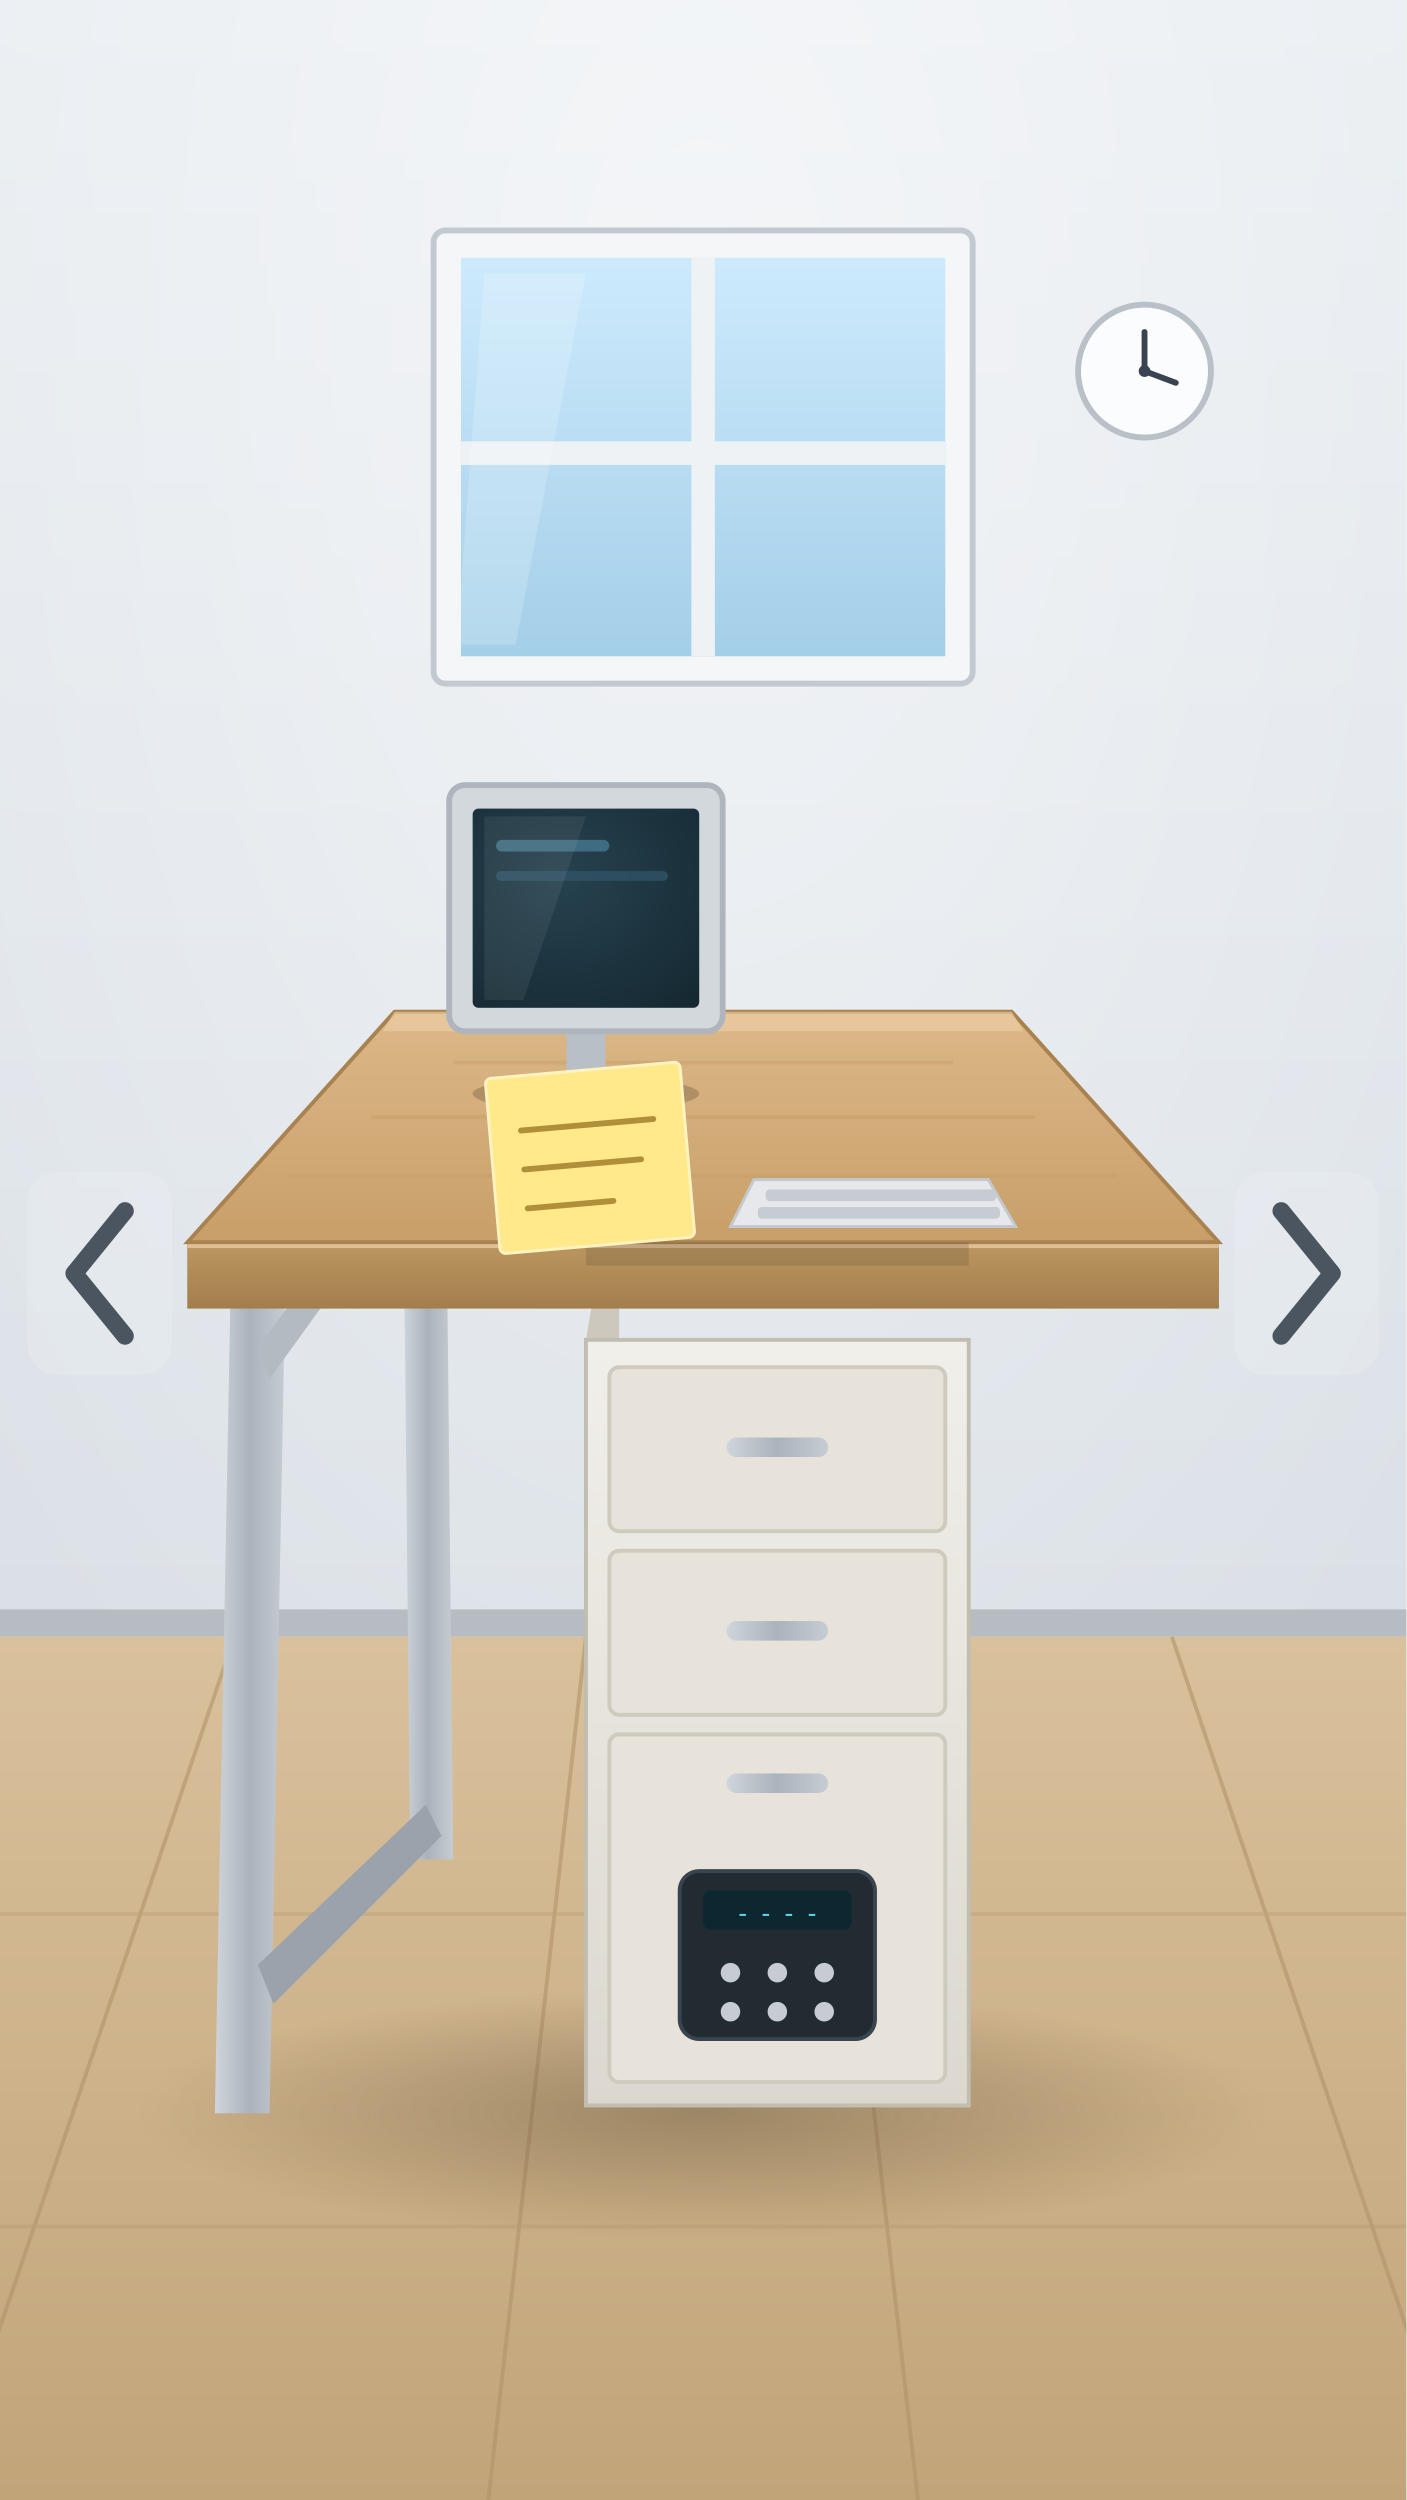
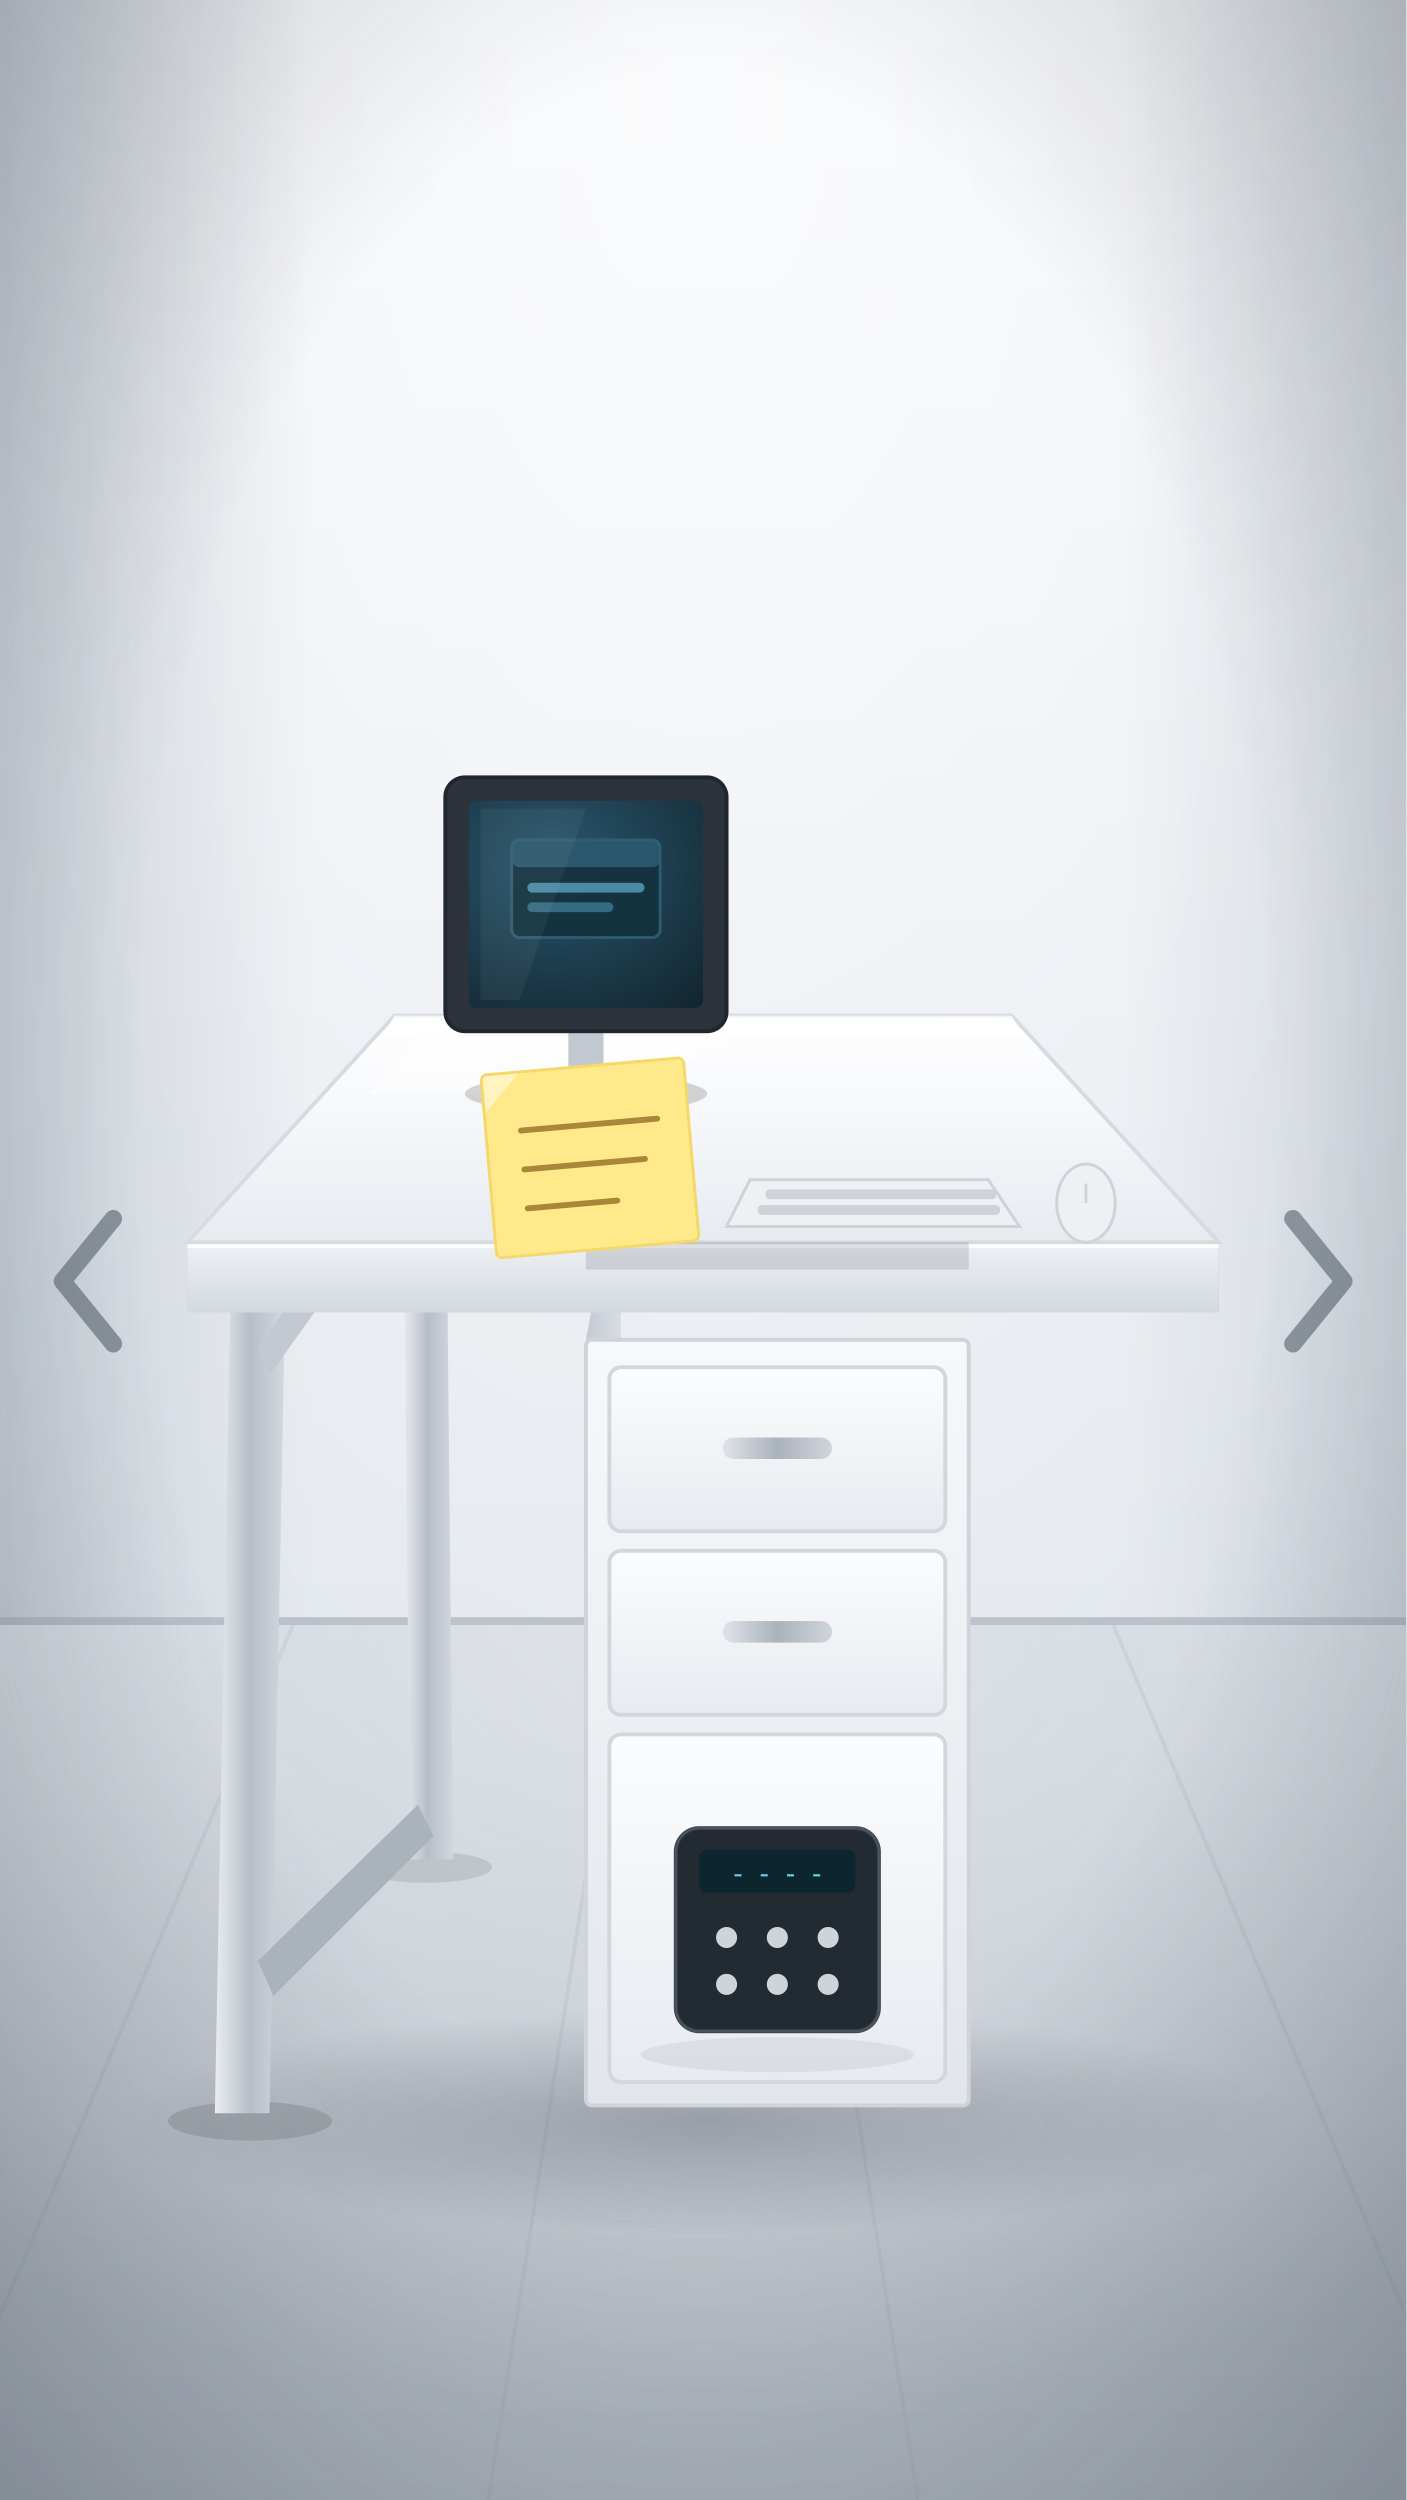
<svg xmlns="http://www.w3.org/2000/svg" viewBox="0 0 720 1280" preserveAspectRatio="xMidYMid slice">
  <defs>
-     <linearGradient id="wall" x1="0" y1="0" x2="0" y2="1">
-       <stop offset="0" stop-color="#e9edf1" />
-       <stop offset="1" stop-color="#d2d9e0" />
+     <linearGradient id="wallV" x1="0" y1="0" x2="0" y2="1">
+       <stop offset="0" stop-color="#f2f4f7" />
+       <stop offset="0.62" stop-color="#e2e7ed" />
+       <stop offset="1" stop-color="#d3d9e1" />
    </linearGradient>
-     <radialGradient id="roomlight" cx="0.5" cy="0.12" r="0.7">
-       <stop offset="0" stop-color="#ffffff" stop-opacity="0.5" />
+     <linearGradient id="cornerShade" x1="0" y1="0" x2="1" y2="0">
+       <stop offset="0" stop-color="#aeb7c2" stop-opacity="0.55" />
+       <stop offset="0.22" stop-color="#aeb7c2" stop-opacity="0" />
+     </linearGradient>
+     <linearGradient id="cornerShadeR" x1="1" y1="0" x2="0" y2="0">
+       <stop offset="0" stop-color="#aeb7c2" stop-opacity="0.4" />
+       <stop offset="0.2" stop-color="#aeb7c2" stop-opacity="0" />
+     </linearGradient>
+     <radialGradient id="topLight" cx="0.5" cy="0.04" r="0.85">
+       <stop offset="0" stop-color="#ffffff" stop-opacity="0.65" />
      <stop offset="1" stop-color="#ffffff" stop-opacity="0" />
    </radialGradient>
-     <linearGradient id="sky" x1="0" y1="0" x2="0" y2="1">
-       <stop offset="0" stop-color="#cdeafd" />
-       <stop offset="1" stop-color="#a4cfe8" />
+     <radialGradient id="vignette" cx="0.5" cy="0.44" r="0.74">
+       <stop offset="0.55" stop-color="#1b2430" stop-opacity="0" />
+       <stop offset="1" stop-color="#1b2430" stop-opacity="0.30" />
+     </radialGradient>
+     <linearGradient id="floorV" x1="0" y1="0" x2="0" y2="1">
+       <stop offset="0" stop-color="#cdd3da" />
+       <stop offset="1" stop-color="#b3bac3" />
    </linearGradient>
-     <linearGradient id="floor" x1="0" y1="0" x2="0" y2="1">
-       <stop offset="0" stop-color="#d9c19c" />
-       <stop offset="1" stop-color="#c2a479" />
+     <radialGradient id="floorGlow" cx="0.5" cy="0.0" r="0.9">
+       <stop offset="0" stop-color="#e6eaef" stop-opacity="0.7" />
+       <stop offset="1" stop-color="#e6eaef" stop-opacity="0" />
+     </radialGradient>
+     <radialGradient id="contact" cx="0.5" cy="0.5" r="0.5">
+       <stop offset="0" stop-color="#3b424c" stop-opacity="0.34" />
+       <stop offset="1" stop-color="#3b424c" stop-opacity="0" />
+     </radialGradient>
+     <radialGradient id="ao" cx="0.5" cy="0.5" r="0.5">
+       <stop offset="0" stop-color="#000000" stop-opacity="0.22" />
+       <stop offset="1" stop-color="#000000" stop-opacity="0" />
+     </radialGradient>
+     <linearGradient id="deskTop" x1="0" y1="0" x2="0" y2="1">
+       <stop offset="0" stop-color="#ffffff" />
+       <stop offset="0.5" stop-color="#f4f6f9" />
+       <stop offset="1" stop-color="#e7ebf0" />
    </linearGradient>
-     <radialGradient id="contact" cx="0.5" cy="0.5" r="0.5">
-       <stop offset="0" stop-color="#5a4a32" stop-opacity="0.42" />
-       <stop offset="1" stop-color="#5a4a32" stop-opacity="0" />
-     </radialGradient>
-     <linearGradient id="woodTop" x1="0" y1="0" x2="0" y2="1">
-       <stop offset="0" stop-color="#dcb888" />
-       <stop offset="1" stop-color="#c89f69" />
+     <linearGradient id="deskEdge" x1="0" y1="0" x2="0" y2="1">
+       <stop offset="0" stop-color="#eef1f5" />
+       <stop offset="1" stop-color="#d3d9e0" />
    </linearGradient>
-     <linearGradient id="woodFront" x1="0" y1="0" x2="0" y2="1">
-       <stop offset="0" stop-color="#bd9760" />
-       <stop offset="1" stop-color="#a37e4d" />
+     <linearGradient id="deskSideL" x1="0" y1="0" x2="1" y2="0">
+       <stop offset="0" stop-color="#cfd5dd" />
+       <stop offset="1" stop-color="#e3e7ec" />
    </linearGradient>
-     <linearGradient id="woodSide" x1="0" y1="0" x2="1" y2="0">
-       <stop offset="0" stop-color="#a9824f" />
-       <stop offset="1" stop-color="#946f42" />
+     <linearGradient id="deskSideR" x1="0" y1="0" x2="1" y2="0">
+       <stop offset="0" stop-color="#d8dde3" />
+       <stop offset="1" stop-color="#bcc3cc" />
    </linearGradient>
    <linearGradient id="ped" x1="0" y1="0" x2="0" y2="1">
-       <stop offset="0" stop-color="#f1efea" />
-       <stop offset="1" stop-color="#dcd8cf" />
+       <stop offset="0" stop-color="#f6f8fa" />
+       <stop offset="1" stop-color="#e2e6eb" />
+     </linearGradient>
+     <linearGradient id="pedSide" x1="0" y1="0" x2="1" y2="0">
+       <stop offset="0" stop-color="#c4cad2" />
+       <stop offset="1" stop-color="#d8dde3" />
+     </linearGradient>
+     <linearGradient id="drawerFace" x1="0" y1="0" x2="0" y2="1">
+       <stop offset="0" stop-color="#fbfcfd" />
+       <stop offset="1" stop-color="#e7ebf0" />
    </linearGradient>
    <linearGradient id="metal" x1="0" y1="0" x2="1" y2="0">
-       <stop offset="0" stop-color="#cfd5db" />
+       <stop offset="0" stop-color="#dfe4e9" />
      <stop offset="0.5" stop-color="#aab2bb" />
-       <stop offset="1" stop-color="#c6ccd3" />
+       <stop offset="1" stop-color="#cfd5db" />
    </linearGradient>
-     <radialGradient id="screen" cx="0.4" cy="0.35" r="0.9">
-       <stop offset="0" stop-color="#26424f" />
-       <stop offset="1" stop-color="#142730" />
+     <linearGradient id="legMetal" x1="0" y1="0" x2="1" y2="0">
+       <stop offset="0" stop-color="#e9edf1" />
+       <stop offset="0.5" stop-color="#b7bec7" />
+       <stop offset="1" stop-color="#d2d8de" />
+     </linearGradient>
+     <radialGradient id="screen" cx="0.36" cy="0.3" r="1.0">
+       <stop offset="0" stop-color="#2a576e" />
+       <stop offset="1" stop-color="#10222c" />
    </radialGradient>
  </defs>
-   <rect width="720" height="1280" fill="url(#wall)" />
-   <rect width="720" height="1280" fill="url(#roomlight)" />
-   <rect x="222" y="118" width="276" height="232" rx="6" fill="#f4f6f8" stroke="#c2c9d1" stroke-width="3" />
-   <rect x="236" y="132" width="248" height="204" fill="url(#sky)" />
-   <rect x="354" y="132" width="12" height="204" fill="#eef2f5" />
-   <rect x="236" y="226" width="248" height="12" fill="#eef2f5" />
-   <polygon points="248,140 300,140 264,330 236,330 236,300" fill="#ffffff" opacity="0.18" />
-   <circle cx="586" cy="190" r="34" fill="#fbfcfd" stroke="#b9c0c8" stroke-width="3" />
-   <circle cx="586" cy="190" r="3" fill="#3a4350" />
-   <line x1="586" y1="190" x2="586" y2="170" stroke="#3a4350" stroke-width="3" stroke-linecap="round" />
-   <line x1="586" y1="190" x2="602" y2="196" stroke="#3a4350" stroke-width="3" stroke-linecap="round" />
-   <rect x="0" y="824" width="720" height="14" fill="#b7bcc2" />
-   <polygon points="0,838 720,838 720,1280 0,1280" fill="url(#floor)" />
-   <g stroke="#b1936a" stroke-width="2" opacity="0.6">
-     <line x1="120" y1="838" x2="-30" y2="1280" />
-     <line x1="300" y1="838" x2="250" y2="1280" />
-     <line x1="420" y1="838" x2="470" y2="1280" />
-     <line x1="600" y1="838" x2="750" y2="1280" />
-     <line x1="0" y1="980" x2="720" y2="980" opacity="0.5" />
-     <line x1="0" y1="1140" x2="720" y2="1140" opacity="0.5" />
+   <rect width="720" height="1280" fill="url(#wallV)" />
+   <rect width="720" height="1280" fill="url(#topLight)" />
+   <rect width="720" height="1280" fill="url(#cornerShade)" />
+   <rect width="720" height="1280" fill="url(#cornerShadeR)" />
+   <rect x="0" y="828" width="720" height="6" fill="#aab1ba" opacity="0.7" />
+   <polygon points="0,832 720,832 720,1280 0,1280" fill="url(#floorV)" />
+   <polygon points="0,832 720,832 720,1280 0,1280" fill="url(#floorGlow)" />
+   <g stroke="#9aa2ac" stroke-width="2" opacity="0.18">
+     <line x1="150" y1="832" x2="-40" y2="1280" />
+     <line x1="320" y1="832" x2="250" y2="1280" />
+     <line x1="400" y1="832" x2="470" y2="1280" />
+     <line x1="570" y1="832" x2="760" y2="1280" />
  </g>
-   <ellipse cx="360" cy="1082" rx="290" ry="64" fill="url(#contact)" />
+   <rect width="720" height="1280" fill="url(#vignette)" />
+   <ellipse cx="362" cy="1086" rx="300" ry="58" fill="url(#contact)" />
  <g>
-     <rect x="14" y="600" width="74" height="104" rx="16" fill="#ffffff" opacity="0.14" />
-     <rect x="632" y="600" width="74" height="104" rx="16" fill="#ffffff" opacity="0.14" />
-     <g stroke="#2f3b46" stroke-width="9" stroke-linecap="round" stroke-linejoin="round" fill="none" opacity="0.85">
-       <polyline points="64,620 38,652 64,684" />
-       <polyline points="656,620 682,652 656,684" />
+     <g stroke="#48535f" stroke-width="9" stroke-linecap="round" stroke-linejoin="round" fill="none" opacity="0.55">
+       <polyline points="58,624 32,656 58,688" />
+       <polyline points="662,624 688,656 662,688" />
    </g>
  </g>
-   <polygon points="118,664 146,664 138,1082 110,1082" fill="url(#metal)" />
-   <polygon points="206,556 228,556 232,952 210,952" fill="url(#metal)" />
-   <polygon points="132,1006 218,924 226,940 140,1026" fill="#9aa3ac" />
-   <polygon points="132,690 210,584 216,598 138,706" fill="#b3bac1" />
-   <polygon points="300,686 317,586 317,869 300,1078" fill="#cdc8bd" />
-   <rect x="300" y="686" width="196" height="392" fill="url(#ped)" stroke="#c2bdb1" stroke-width="2" />
-   <rect x="312" y="700" width="172" height="84" rx="5" fill="#e7e3da" stroke="#cfcabe" stroke-width="2" />
-   <rect x="372" y="736" width="52" height="10" rx="5" fill="url(#metal)" />
-   <rect x="312" y="794" width="172" height="84" rx="5" fill="#e7e3da" stroke="#cfcabe" stroke-width="2" />
-   <rect x="372" y="830" width="52" height="10" rx="5" fill="url(#metal)" />
-   <rect x="312" y="888" width="172" height="178" rx="5" fill="#e7e3da" stroke="#cfcabe" stroke-width="2" />
-   <rect x="372" y="908" width="52" height="10" rx="5" fill="url(#metal)" />
-   <rect x="348" y="958" width="100" height="86" rx="10" fill="#222a32" stroke="#3a444e" stroke-width="2" />
-   <rect x="360" y="968" width="76" height="20" rx="4" fill="#0d2730" />
-   <text x="398" y="984" font-family="Chakra Petch, monospace" font-size="13" fill="#5fd6e6" text-anchor="middle" letter-spacing="4">----</text>
-   <g fill="#c7ccd2">
-     <circle cx="374" cy="1010" r="5" />
-     <circle cx="398" cy="1010" r="5" />
-     <circle cx="422" cy="1010" r="5" />
-     <circle cx="374" cy="1030" r="5" />
-     <circle cx="398" cy="1030" r="5" />
-     <circle cx="422" cy="1030" r="5" />
+   <ellipse cx="128" cy="1086" rx="42" ry="10" fill="#000" opacity="0.12" />
+   <ellipse cx="218" cy="956" rx="34" ry="8" fill="#000" opacity="0.10" />
+   <polygon points="118,664 146,664 138,1082 110,1082" fill="url(#legMetal)" />
+   <polygon points="206,556 228,556 232,952 210,952" fill="url(#legMetal)" />
+   <polygon points="132,1004 214,924 222,940 140,1022" fill="#aab2bb" />
+   <polygon points="132,690 208,584 214,598 138,704" fill="#c3c9d0" />
+   <polygon points="300,686 318,588 318,968 300,1078" fill="url(#pedSide)" />
+   <rect x="300" y="686" width="196" height="392" rx="3" fill="url(#ped)" stroke="#cfd4da" stroke-width="2" />
+   <rect x="312" y="700" width="172" height="84" rx="6" fill="url(#drawerFace)" stroke="#d2d7dd" stroke-width="2" />
+   <rect x="370" y="736" width="56" height="11" rx="5.5" fill="url(#metal)" />
+   <rect x="312" y="794" width="172" height="84" rx="6" fill="url(#drawerFace)" stroke="#d2d7dd" stroke-width="2" />
+   <rect x="370" y="830" width="56" height="11" rx="5.5" fill="url(#metal)" />
+   <rect x="312" y="888" width="172" height="178" rx="6" fill="url(#drawerFace)" stroke="#d2d7dd" stroke-width="2" />
+   <ellipse cx="398" cy="1052" rx="70" ry="9" fill="#000" opacity="0.06" />
+   <rect x="346" y="936" width="104" height="104" rx="12" fill="#222a32" stroke="#39434d" stroke-width="2" />
+   <rect x="346" y="936" width="104" height="104" rx="12" fill="none" stroke="#ffffff" stroke-width="1" opacity="0.10" />
+   <rect x="358" y="947" width="80" height="22" rx="4" fill="#0c252e" />
+   <text x="398" y="964" font-family="Chakra Petch, monospace" font-size="14" fill="#5fd6e6" text-anchor="middle" letter-spacing="5">----</text>
+   <g fill="#cfd4da">
+     <circle cx="372" cy="992" r="5.4" />
+     <circle cx="398" cy="992" r="5.4" />
+     <circle cx="424" cy="992" r="5.4" />
+     <circle cx="372" cy="1016" r="5.4" />
+     <circle cx="398" cy="1016" r="5.4" />
+     <circle cx="424" cy="1016" r="5.4" />
  </g>
-   <polygon points="96,636 202,518 202,552 96,670" fill="url(#woodSide)" />
-   <polygon points="624,636 518,518 518,552 624,670" fill="#946f42" />
-   <rect x="96" y="636" width="528" height="34" fill="url(#woodFront)" />
-   <rect x="96" y="636" width="528" height="3" fill="#ecd2ad" opacity="0.7" />
-   <polygon points="202,518 518,518 624,636 96,636" fill="url(#woodTop)" stroke="#a9824f" stroke-width="2" />
-   <g stroke="#c29c66" stroke-width="2" opacity="0.4">
-     <line x1="232" y1="544" x2="488" y2="544" />
-     <line x1="190" y1="572" x2="530" y2="572" />
-     <line x1="148" y1="602" x2="572" y2="602" />
-     <line x1="110" y1="628" x2="610" y2="628" />
+   <polygon points="96,636 202,520 202,556 96,672" fill="url(#deskSideL)" />
+   <polygon points="624,636 518,520 518,556 624,672" fill="url(#deskSideR)" />
+   <rect x="96" y="636" width="528" height="36" fill="url(#deskEdge)" />
+   <rect x="96" y="636" width="528" height="3" fill="#ffffff" opacity="0.85" />
+   <polygon points="202,520 518,520 624,636 96,636" fill="url(#deskTop)" stroke="#d6dbe1" stroke-width="2" />
+   <polygon points="214,532 372,532 322,560 188,560" fill="#ffffff" opacity="0.45" />
+   <polygon points="202,520 518,520 524,530 196,530" fill="#ffffff" opacity="0.7" />
+   <rect x="300" y="636" width="196" height="14" fill="#3b424c" opacity="0.16" />
+   <ellipse cx="300" cy="560" rx="62" ry="10" fill="#000" opacity="0.16" />
+   <rect x="291" y="520" width="18" height="42" rx="3" fill="#c2c8cf" />
+   <rect x="282" y="556" width="36" height="10" rx="4" fill="#aeb5bd" />
+   <rect x="228" y="398" width="144" height="130" rx="10" fill="#2c333b" stroke="#20262d" stroke-width="2" />
+   <rect x="240" y="410" width="120" height="106" rx="4" fill="url(#screen)" />
+   <rect x="262" y="430" width="76" height="50" rx="4" fill="#13303d" stroke="#2f5e74" stroke-width="1.5" opacity="0.9" />
+   <rect x="262" y="430" width="76" height="14" rx="4" fill="#2f5e74" opacity="0.85" />
+   <rect x="270" y="452" width="60" height="5" rx="2.5" fill="#4a8aa3" />
+   <rect x="270" y="462" width="44" height="5" rx="2.5" fill="#356b80" />
+   <polygon points="246,414 300,414 266,512 246,512" fill="#ffffff" opacity="0.05" />
+   <polygon points="384,604 506,604 522,628 372,628" fill="#eef1f4" stroke="#cdd3d9" stroke-width="1.5" />
+   <g fill="#cdd3d9">
+     <rect x="392" y="609" width="118" height="5" rx="2" />
+     <rect x="388" y="617" width="124" height="5" rx="2" />
  </g>
-   <polygon points="202,518 518,518 524,528 196,528" fill="#ecd0a6" opacity="0.6" />
-   <rect x="300" y="636" width="196" height="12" fill="#5a4a32" opacity="0.22" />
-   <ellipse cx="300" cy="560" rx="58" ry="9" fill="#000" opacity="0.18" />
-   <rect x="290" y="524" width="20" height="38" fill="#b9bfc6" />
-   <rect x="230" y="402" width="140" height="126" rx="8" fill="#d3d8dd" stroke="#aeb5bd" stroke-width="3" />
-   <rect x="242" y="414" width="116" height="102" rx="3" fill="url(#screen)" />
-   <rect x="254" y="430" width="58" height="6" rx="3" fill="#3f6c80" />
-   <rect x="254" y="446" width="88" height="5" rx="2.5" fill="#2f5366" opacity="0.8" />
-   <polygon points="248,418 300,418 268,512 248,512" fill="#ffffff" opacity="0.07" />
-   <polygon points="386,604 506,604 520,628 374,628" fill="#e6e8eb" stroke="#c3c9cf" stroke-width="1.5" />
-   <g fill="#c6ccd2">
-     <rect x="392" y="609" width="118" height="6" rx="2" />
-     <rect x="388" y="618" width="124" height="6" rx="2" />
-   </g>
+   <ellipse cx="556" cy="616" rx="15" ry="20" fill="#eef1f4" stroke="#cdd3d9" stroke-width="1.5" />
+   <line x1="556" y1="606" x2="556" y2="616" stroke="#cdd3d9" stroke-width="1.5" />
  <g transform="rotate(-5 300 592)">
-     <rect x="252" y="548" width="100" height="90" rx="3" fill="#ffe98a" />
-     <rect x="252" y="548" width="100" height="90" rx="3" fill="none" stroke="#fff3c0" stroke-width="1.5" />
-     <line x1="268" y1="576" x2="336" y2="576" stroke="#b08f3a" stroke-width="3" stroke-linecap="round" />
-     <line x1="268" y1="596" x2="328" y2="596" stroke="#b08f3a" stroke-width="3" stroke-linecap="round" />
-     <line x1="268" y1="616" x2="312" y2="616" stroke="#b08f3a" stroke-width="3" stroke-linecap="round" />
+     <rect x="250" y="546" width="104" height="94" rx="3" fill="#ffe98a" />
+     <polygon points="250,546 270,546 250,566" fill="#fff4bf" />
+     <rect x="250" y="546" width="104" height="94" rx="3" fill="none" stroke="#f4d96a" stroke-width="1.5" />
+     <line x1="268" y1="576" x2="338" y2="576" stroke="#a9863a" stroke-width="3" stroke-linecap="round" />
+     <line x1="268" y1="596" x2="330" y2="596" stroke="#a9863a" stroke-width="3" stroke-linecap="round" />
+     <line x1="268" y1="616" x2="314" y2="616" stroke="#a9863a" stroke-width="3" stroke-linecap="round" />
  </g>
</svg>
